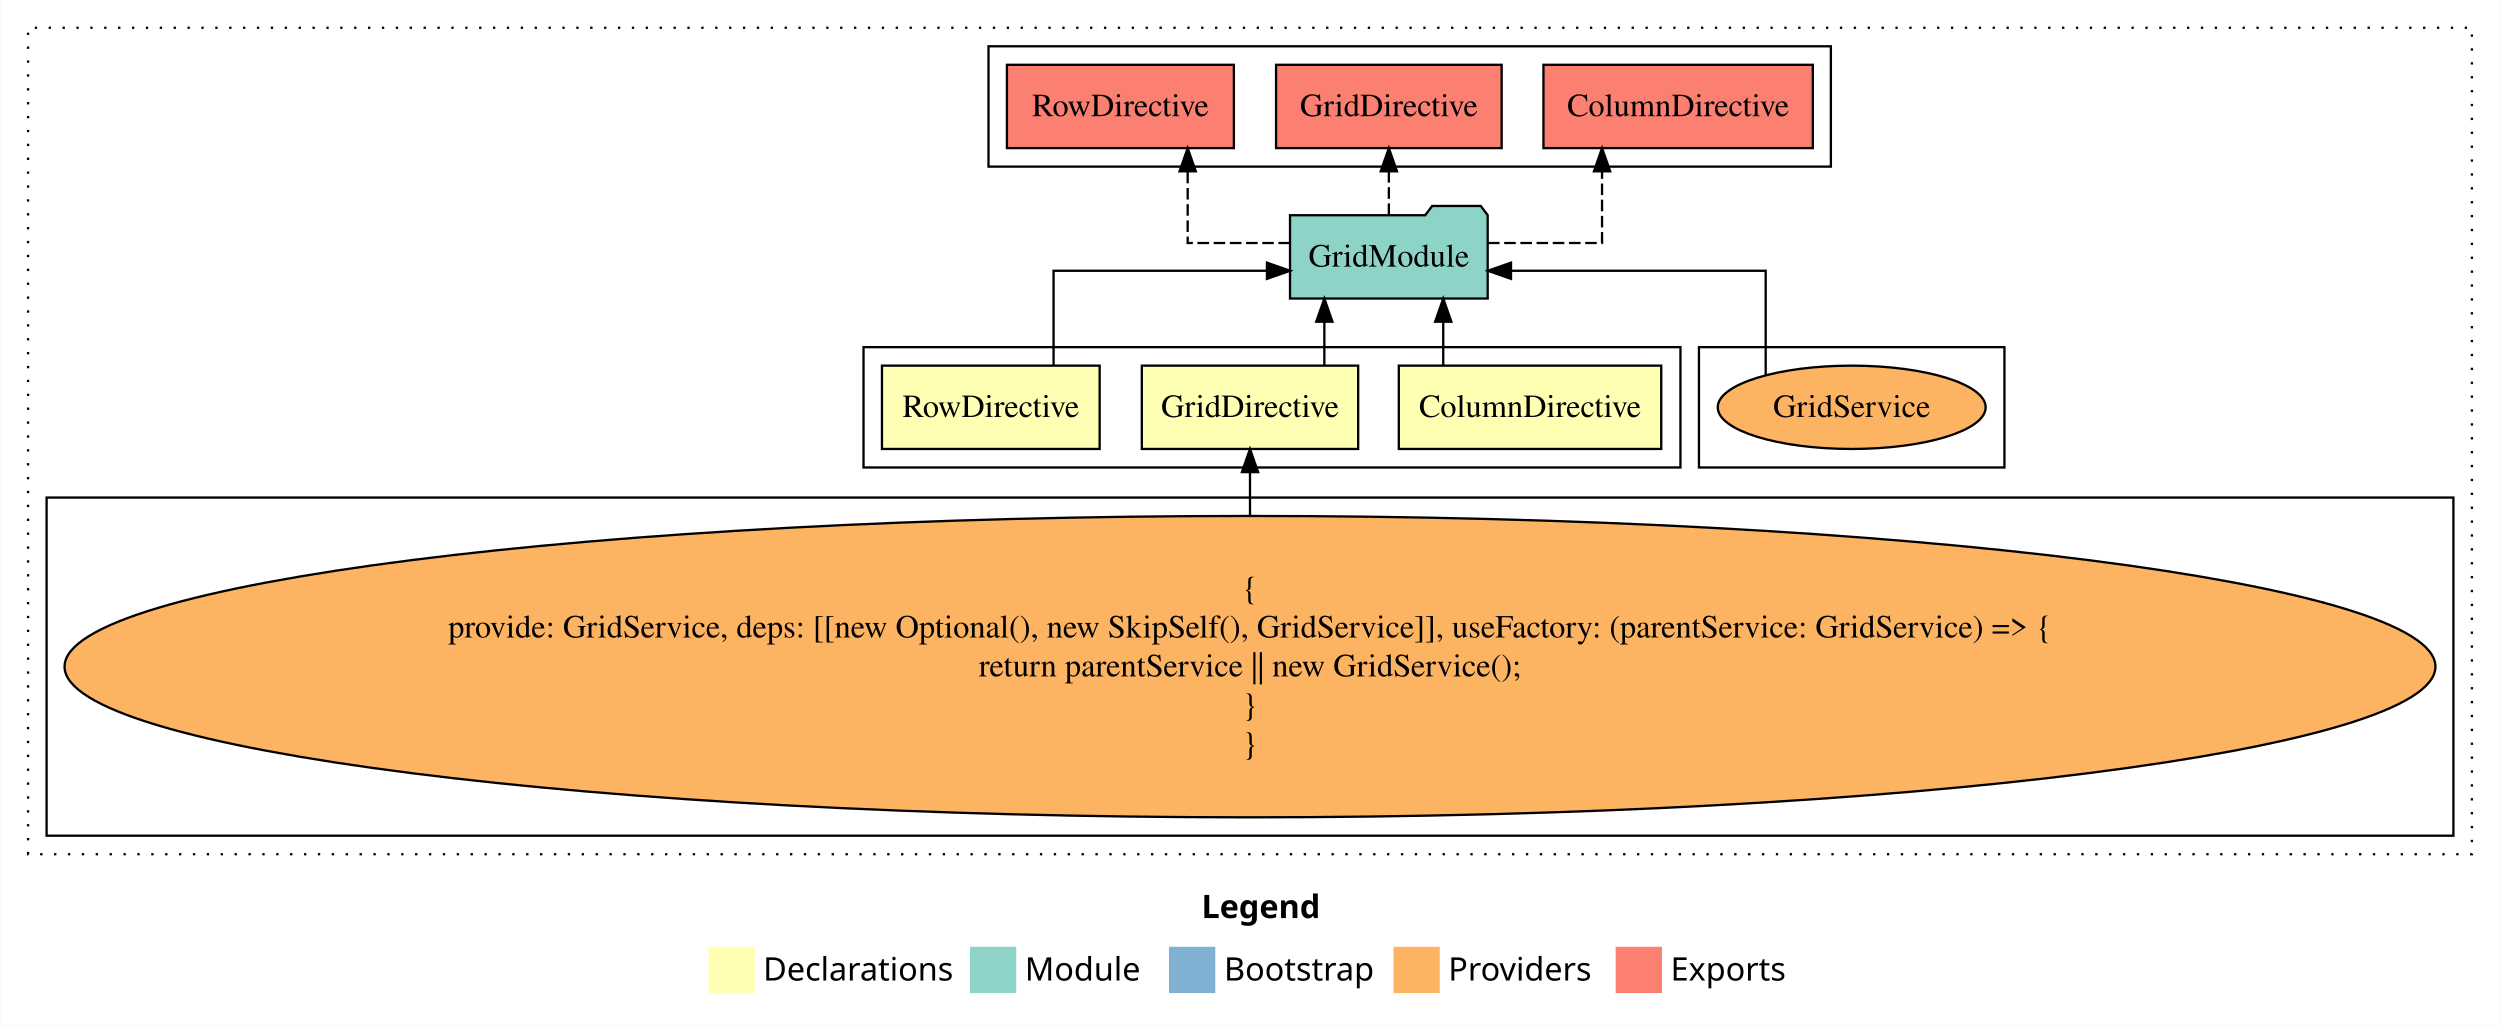
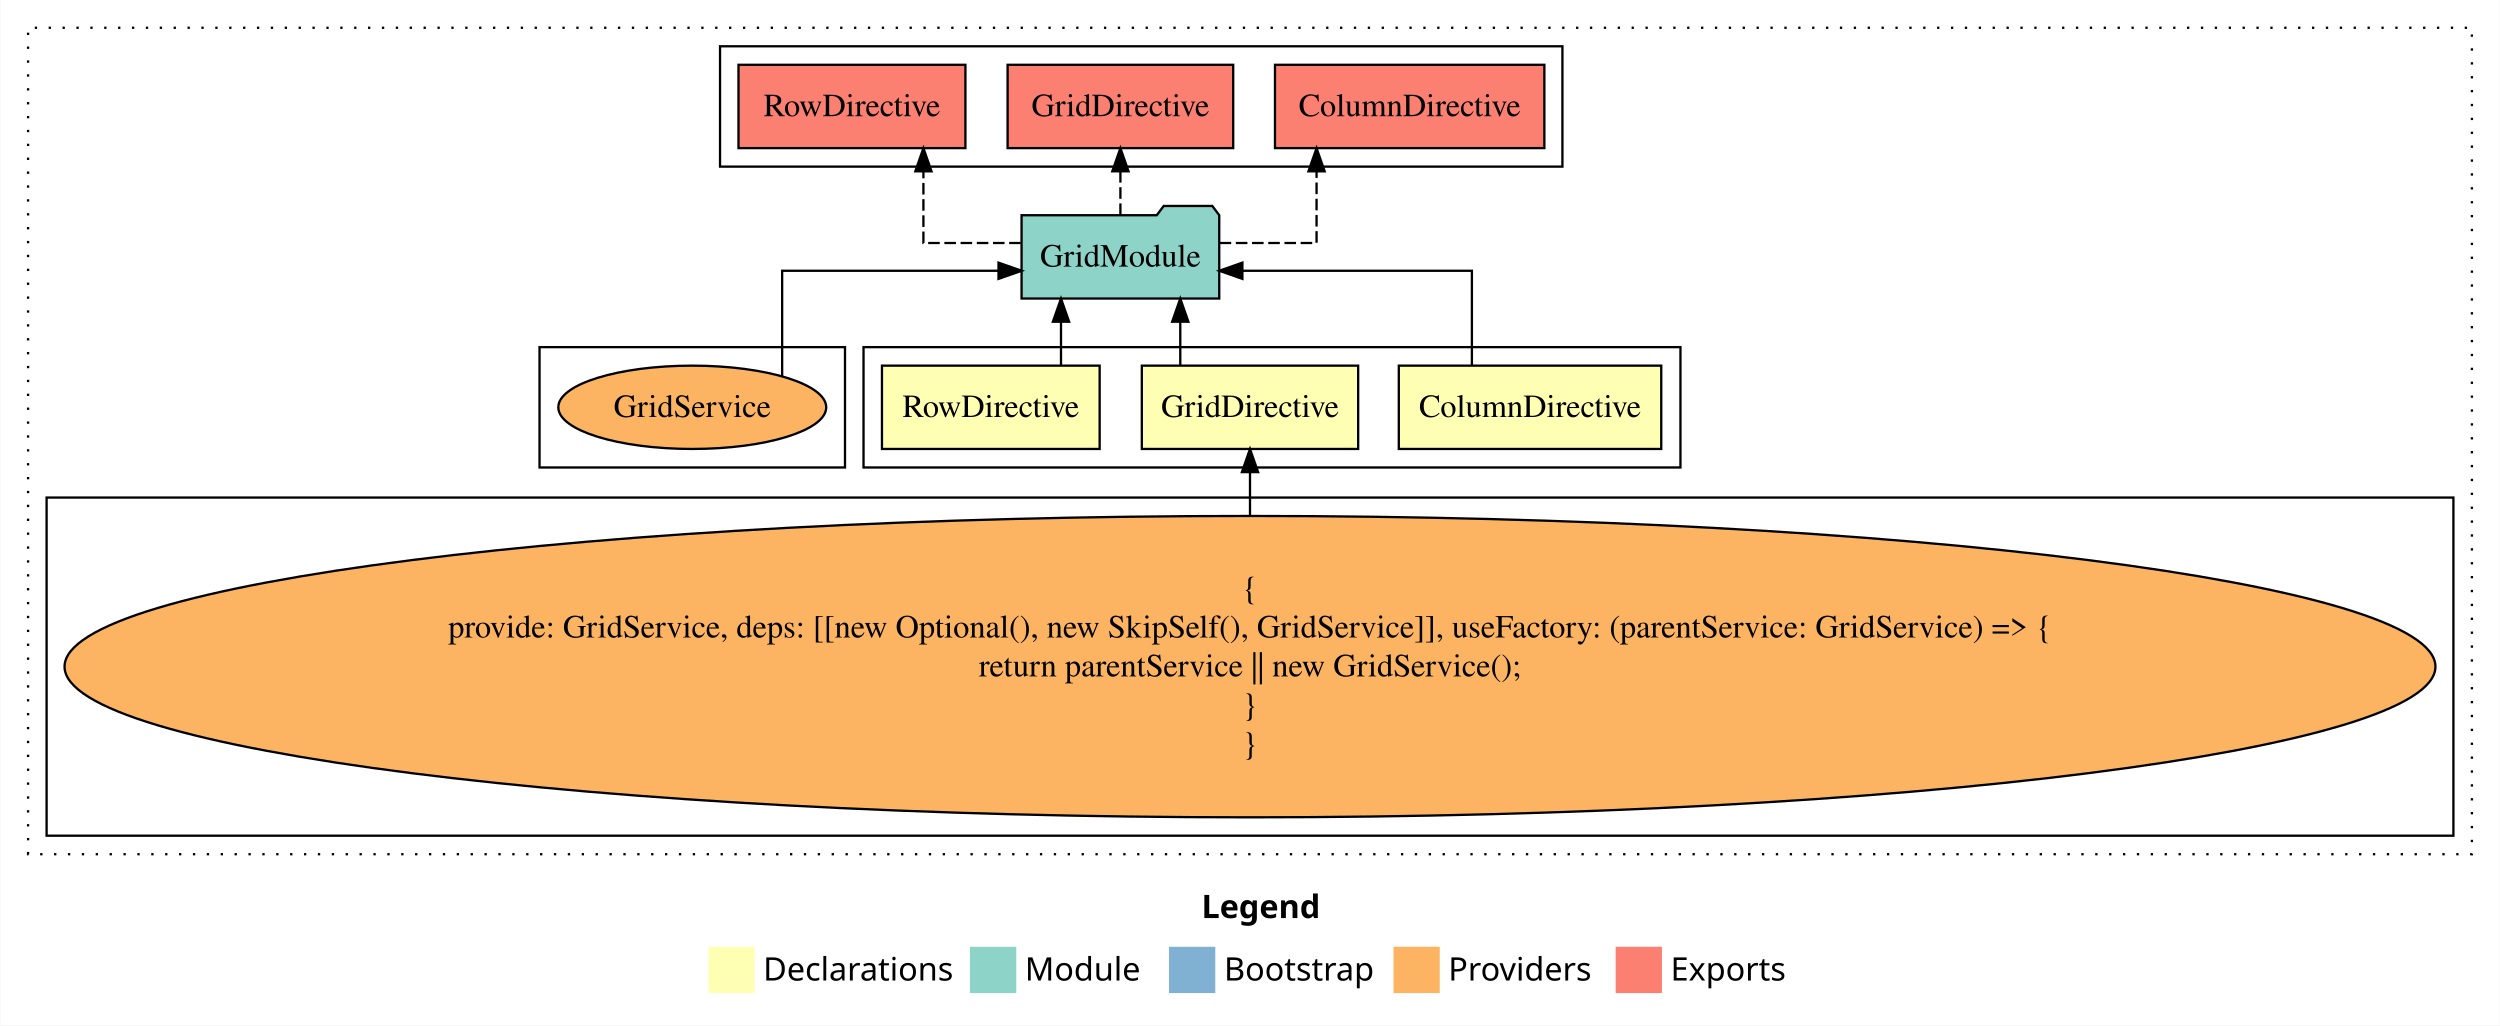
<svg xmlns="http://www.w3.org/2000/svg" width="1080pt" height="443pt" viewBox="0.00 0.00 1080.00 443.11">
  <g id="graph0" class="graph" transform="scale(1 1) rotate(0) translate(4 439.11)">
    <polygon fill="white" stroke="transparent" points="-4,4 -4,-439.11 1076,-439.11 1076,4 -4,4" />
    <text text-anchor="start" x="515.01" y="-42.4" font-family="Times-12" font-weight="bold" font-size="14.00">Legend</text>
    <polygon fill="#ffffb3" stroke="transparent" points="302,-10 302,-30 322,-30 322,-10 302,-10" />
    <text text-anchor="start" x="325.63" y="-15.4" font-family="Times-12" font-size="14.00">  Declarations</text>
    <polygon fill="#8dd3c7" stroke="transparent" points="415,-10 415,-30 435,-30 435,-10 415,-10" />
    <text text-anchor="start" x="438.73" y="-15.4" font-family="Times-12" font-size="14.00">  Module</text>
    <polygon fill="#80b1d3" stroke="transparent" points="501,-10 501,-30 521,-30 521,-10 501,-10" />
    <text text-anchor="start" x="524.78" y="-15.4" font-family="Times-12" font-size="14.00">  Bootstrap</text>
    <polygon fill="#fdb462" stroke="transparent" points="598,-10 598,-30 618,-30 618,-10 598,-10" />
    <text text-anchor="start" x="621.67" y="-15.4" font-family="Times-12" font-size="14.00">  Providers</text>
    <polygon fill="#fb8072" stroke="transparent" points="694,-10 694,-30 714,-30 714,-10 694,-10" />
    <text text-anchor="start" x="717.73" y="-15.4" font-family="Times-12" font-size="14.00">  Exports</text>
    <g id="clust1" class="cluster">
      <polygon fill="none" stroke="black" stroke-dasharray="1,5" points="8,-70 8,-427.11 1064,-427.11 1064,-70 8,-70" />
    </g>
    <g id="clust2" class="cluster">
      <polygon fill="none" stroke="black" points="369,-237.11 369,-289.11 722,-289.11 722,-237.11 369,-237.11" />
    </g>
+     <g id="clust4" class="cluster">
+       <polygon fill="none" stroke="black" points="16,-78 16,-224.11 1056,-224.11 1056,-78 16,-78" />
+     </g>
    <g id="clust9" class="cluster">
-       <polygon fill="none" stroke="black" points="730,-237.11 730,-289.11 862,-289.11 862,-237.11 730,-237.11" />
+       <polygon fill="none" stroke="black" points="229,-237.11 229,-289.11 361,-289.11 361,-237.11 229,-237.11" />
    </g>
    <g id="clust7" class="cluster">
-       <polygon fill="none" stroke="black" points="423,-367.11 423,-419.11 787,-419.11 787,-367.11 423,-367.11" />
-     </g>
-     <g id="clust4" class="cluster">
-       <polygon fill="none" stroke="black" points="16,-78 16,-224.11 1056,-224.11 1056,-78 16,-78" />
+       <polygon fill="none" stroke="black" points="307,-367.11 307,-419.11 671,-419.11 671,-367.11 307,-367.11" />
    </g>
    <g id="node1" class="node">
      <polygon fill="#ffffb3" stroke="black" points="713.7,-281.11 600.3,-281.11 600.3,-245.11 713.7,-245.11 713.7,-281.11" />
      <text text-anchor="middle" x="657" y="-258.91" font-family="Times,serif" font-size="14.00">ColumnDirective</text>
    </g>
    <g id="node4" class="node">
-       <polygon fill="#8dd3c7" stroke="black" points="638.71,-346.11 635.71,-350.11 614.71,-350.11 611.71,-346.11 553.29,-346.11 553.29,-310.11 638.71,-310.11 638.71,-346.11" />
-       <text text-anchor="middle" x="596" y="-323.91" font-family="Times,serif" font-size="14.00">GridModule</text>
+       <polygon fill="#8dd3c7" stroke="black" points="522.71,-346.11 519.71,-350.11 498.71,-350.11 495.71,-346.11 437.29,-346.11 437.29,-310.11 522.71,-310.11 522.71,-346.11" />
+       <text text-anchor="middle" x="480" y="-323.91" font-family="Times,serif" font-size="14.00">GridModule</text>
    </g>
    <g id="edge1" class="edge">
-       <path fill="none" stroke="black" d="M619.5,-281.21C619.5,-281.21 619.5,-300.1 619.5,-300.1" />
-       <polygon fill="black" stroke="black" points="616,-300.1 619.5,-310.1 623,-300.1 616,-300.1" />
+       <path fill="none" stroke="black" d="M631.88,-281.13C631.88,-298.48 631.88,-322.11 631.88,-322.11 631.88,-322.11 532.71,-322.11 532.71,-322.11" />
+       <polygon fill="black" stroke="black" points="532.71,-318.61 522.71,-322.11 532.71,-325.61 532.71,-318.61" />
    </g>
    <g id="node2" class="node">
      <polygon fill="#ffffb3" stroke="black" points="582.74,-281.11 489.26,-281.11 489.26,-245.11 582.74,-245.11 582.74,-281.11" />
      <text text-anchor="middle" x="536" y="-258.91" font-family="Times,serif" font-size="14.00">GridDirective</text>
    </g>
    <g id="edge2" class="edge">
-       <path fill="none" stroke="black" d="M568.13,-281.21C568.13,-281.21 568.13,-300.1 568.13,-300.1" />
-       <polygon fill="black" stroke="black" points="564.63,-300.1 568.13,-310.1 571.63,-300.1 564.63,-300.1" />
+       <path fill="none" stroke="black" d="M505.87,-281.21C505.87,-281.21 505.87,-300.1 505.87,-300.1" />
+       <polygon fill="black" stroke="black" points="502.37,-300.1 505.87,-310.1 509.37,-300.1 502.37,-300.1" />
    </g>
    <g id="node3" class="node">
      <polygon fill="#ffffb3" stroke="black" points="471.03,-281.11 376.97,-281.11 376.97,-245.11 471.03,-245.11 471.03,-281.11" />
      <text text-anchor="middle" x="424" y="-258.91" font-family="Times,serif" font-size="14.00">RowDirective</text>
    </g>
    <g id="edge4" class="edge">
-       <path fill="none" stroke="black" d="M451.12,-281.13C451.12,-298.48 451.12,-322.11 451.12,-322.11 451.12,-322.11 543.32,-322.11 543.32,-322.11" />
-       <polygon fill="black" stroke="black" points="543.32,-325.61 553.32,-322.11 543.32,-318.61 543.32,-325.61" />
+       <path fill="none" stroke="black" d="M454.33,-281.21C454.33,-281.21 454.33,-300.1 454.33,-300.1" />
+       <polygon fill="black" stroke="black" points="450.83,-300.1 454.33,-310.1 457.83,-300.1 450.83,-300.1" />
    </g>
    <g id="node6" class="node">
-       <polygon fill="#fb8072" stroke="black" points="779.2,-411.11 662.8,-411.11 662.8,-375.11 779.2,-375.11 779.2,-411.11" />
-       <text text-anchor="middle" x="721" y="-388.91" font-family="Times,serif" font-size="14.00">ColumnDirective </text>
+       <polygon fill="#fb8072" stroke="black" points="663.2,-411.11 546.8,-411.11 546.8,-375.11 663.2,-375.11 663.2,-411.11" />
+       <text text-anchor="middle" x="605" y="-388.91" font-family="Times,serif" font-size="14.00">ColumnDirective </text>
    </g>
    <g id="edge5" class="edge">
-       <path fill="none" stroke="black" stroke-dasharray="5,2" d="M638.83,-334.11C662.88,-334.11 688.12,-334.11 688.12,-334.11 688.12,-334.11 688.12,-365.09 688.12,-365.09" />
-       <polygon fill="black" stroke="black" points="684.63,-365.09 688.12,-375.09 691.63,-365.09 684.63,-365.09" />
+       <path fill="none" stroke="black" stroke-dasharray="5,2" d="M522.88,-334.11C543.9,-334.11 564.76,-334.11 564.76,-334.11 564.76,-334.11 564.76,-365.09 564.76,-365.09" />
+       <polygon fill="black" stroke="black" points="561.26,-365.09 564.76,-375.09 568.26,-365.09 561.26,-365.09" />
    </g>
    <g id="node7" class="node">
-       <polygon fill="#fb8072" stroke="black" points="644.74,-411.11 547.26,-411.11 547.26,-375.11 644.74,-375.11 644.74,-411.11" />
-       <text text-anchor="middle" x="596" y="-388.91" font-family="Times,serif" font-size="14.00">GridDirective </text>
+       <polygon fill="#fb8072" stroke="black" points="528.74,-411.11 431.26,-411.11 431.26,-375.11 528.74,-375.11 528.74,-411.11" />
+       <text text-anchor="middle" x="480" y="-388.91" font-family="Times,serif" font-size="14.00">GridDirective </text>
    </g>
    <g id="edge6" class="edge">
-       <path fill="none" stroke="black" stroke-dasharray="5,2" d="M596,-346.21C596,-346.21 596,-365.1 596,-365.1" />
-       <polygon fill="black" stroke="black" points="592.5,-365.1 596,-375.1 599.5,-365.1 592.5,-365.1" />
+       <path fill="none" stroke="black" stroke-dasharray="5,2" d="M480,-346.21C480,-346.21 480,-365.1 480,-365.1" />
+       <polygon fill="black" stroke="black" points="476.5,-365.1 480,-375.1 483.5,-365.1 476.5,-365.1" />
    </g>
    <g id="node8" class="node">
-       <polygon fill="#fb8072" stroke="black" points="529.03,-411.11 430.97,-411.11 430.97,-375.11 529.03,-375.11 529.03,-411.11" />
-       <text text-anchor="middle" x="480" y="-388.91" font-family="Times,serif" font-size="14.00">RowDirective </text>
+       <polygon fill="#fb8072" stroke="black" points="413.03,-411.11 314.97,-411.11 314.97,-375.11 413.03,-375.11 413.03,-411.11" />
+       <text text-anchor="middle" x="364" y="-388.91" font-family="Times,serif" font-size="14.00">RowDirective </text>
    </g>
    <g id="edge7" class="edge">
-       <path fill="none" stroke="black" stroke-dasharray="5,2" d="M553.3,-334.11C531.32,-334.11 509.07,-334.11 509.07,-334.11 509.07,-334.11 509.07,-365.09 509.07,-365.09" />
-       <polygon fill="black" stroke="black" points="505.57,-365.09 509.07,-375.09 512.57,-365.09 505.57,-365.09" />
+       <path fill="none" stroke="black" stroke-dasharray="5,2" d="M436.94,-334.11C415.83,-334.11 394.88,-334.11 394.88,-334.11 394.88,-334.11 394.88,-365.09 394.88,-365.09" />
+       <polygon fill="black" stroke="black" points="391.38,-365.09 394.88,-375.09 398.38,-365.09 391.38,-365.09" />
    </g>
    <g id="node5" class="node">
      <ellipse fill="#fdb462" stroke="black" cx="536" cy="-151.05" rx="512.24" ry="65.11" />
      <text text-anchor="middle" x="536" y="-180.45" font-family="Times,serif" font-size="14.00">{</text>
      <text text-anchor="middle" x="536" y="-163.65" font-family="Times,serif" font-size="14.00">    provide: GridService, deps: [[new Optional(), new SkipSelf(), GridService]], useFactory: (parentService: GridService) =&gt; {</text>
      <text text-anchor="middle" x="536" y="-146.85" font-family="Times,serif" font-size="14.00">        return parentService || new GridService();</text>
      <text text-anchor="middle" x="536" y="-130.05" font-family="Times,serif" font-size="14.00">    }</text>
      <text text-anchor="middle" x="536" y="-113.25" font-family="Times,serif" font-size="14.00">}</text>
    </g>
    <g id="edge3" class="edge">
      <path fill="none" stroke="black" d="M536,-216.24C536,-216.24 536,-235.1 536,-235.1" />
      <polygon fill="black" stroke="black" points="532.5,-235.1 536,-245.1 539.5,-235.1 532.5,-235.1" />
    </g>
    <g id="node9" class="node">
-       <ellipse fill="#fdb462" stroke="black" cx="796" cy="-263.11" rx="57.88" ry="18" />
-       <text text-anchor="middle" x="796" y="-258.91" font-family="Times,serif" font-size="14.00">GridService</text>
+       <ellipse fill="#fdb462" stroke="black" cx="295" cy="-263.11" rx="57.88" ry="18" />
+       <text text-anchor="middle" x="295" y="-258.91" font-family="Times,serif" font-size="14.00">GridService</text>
    </g>
    <g id="edge8" class="edge">
-       <path fill="none" stroke="black" d="M758.83,-277.09C758.83,-294.54 758.83,-322.11 758.83,-322.11 758.83,-322.11 648.78,-322.11 648.78,-322.11" />
-       <polygon fill="black" stroke="black" points="648.78,-318.61 638.78,-322.11 648.78,-325.61 648.78,-318.61" />
+       <path fill="none" stroke="black" d="M333.84,-276.5C333.84,-293.9 333.84,-322.11 333.84,-322.11 333.84,-322.11 427.33,-322.11 427.33,-322.11" />
+       <polygon fill="black" stroke="black" points="427.33,-325.61 437.33,-322.11 427.33,-318.61 427.33,-325.61" />
    </g>
  </g>
</svg>
